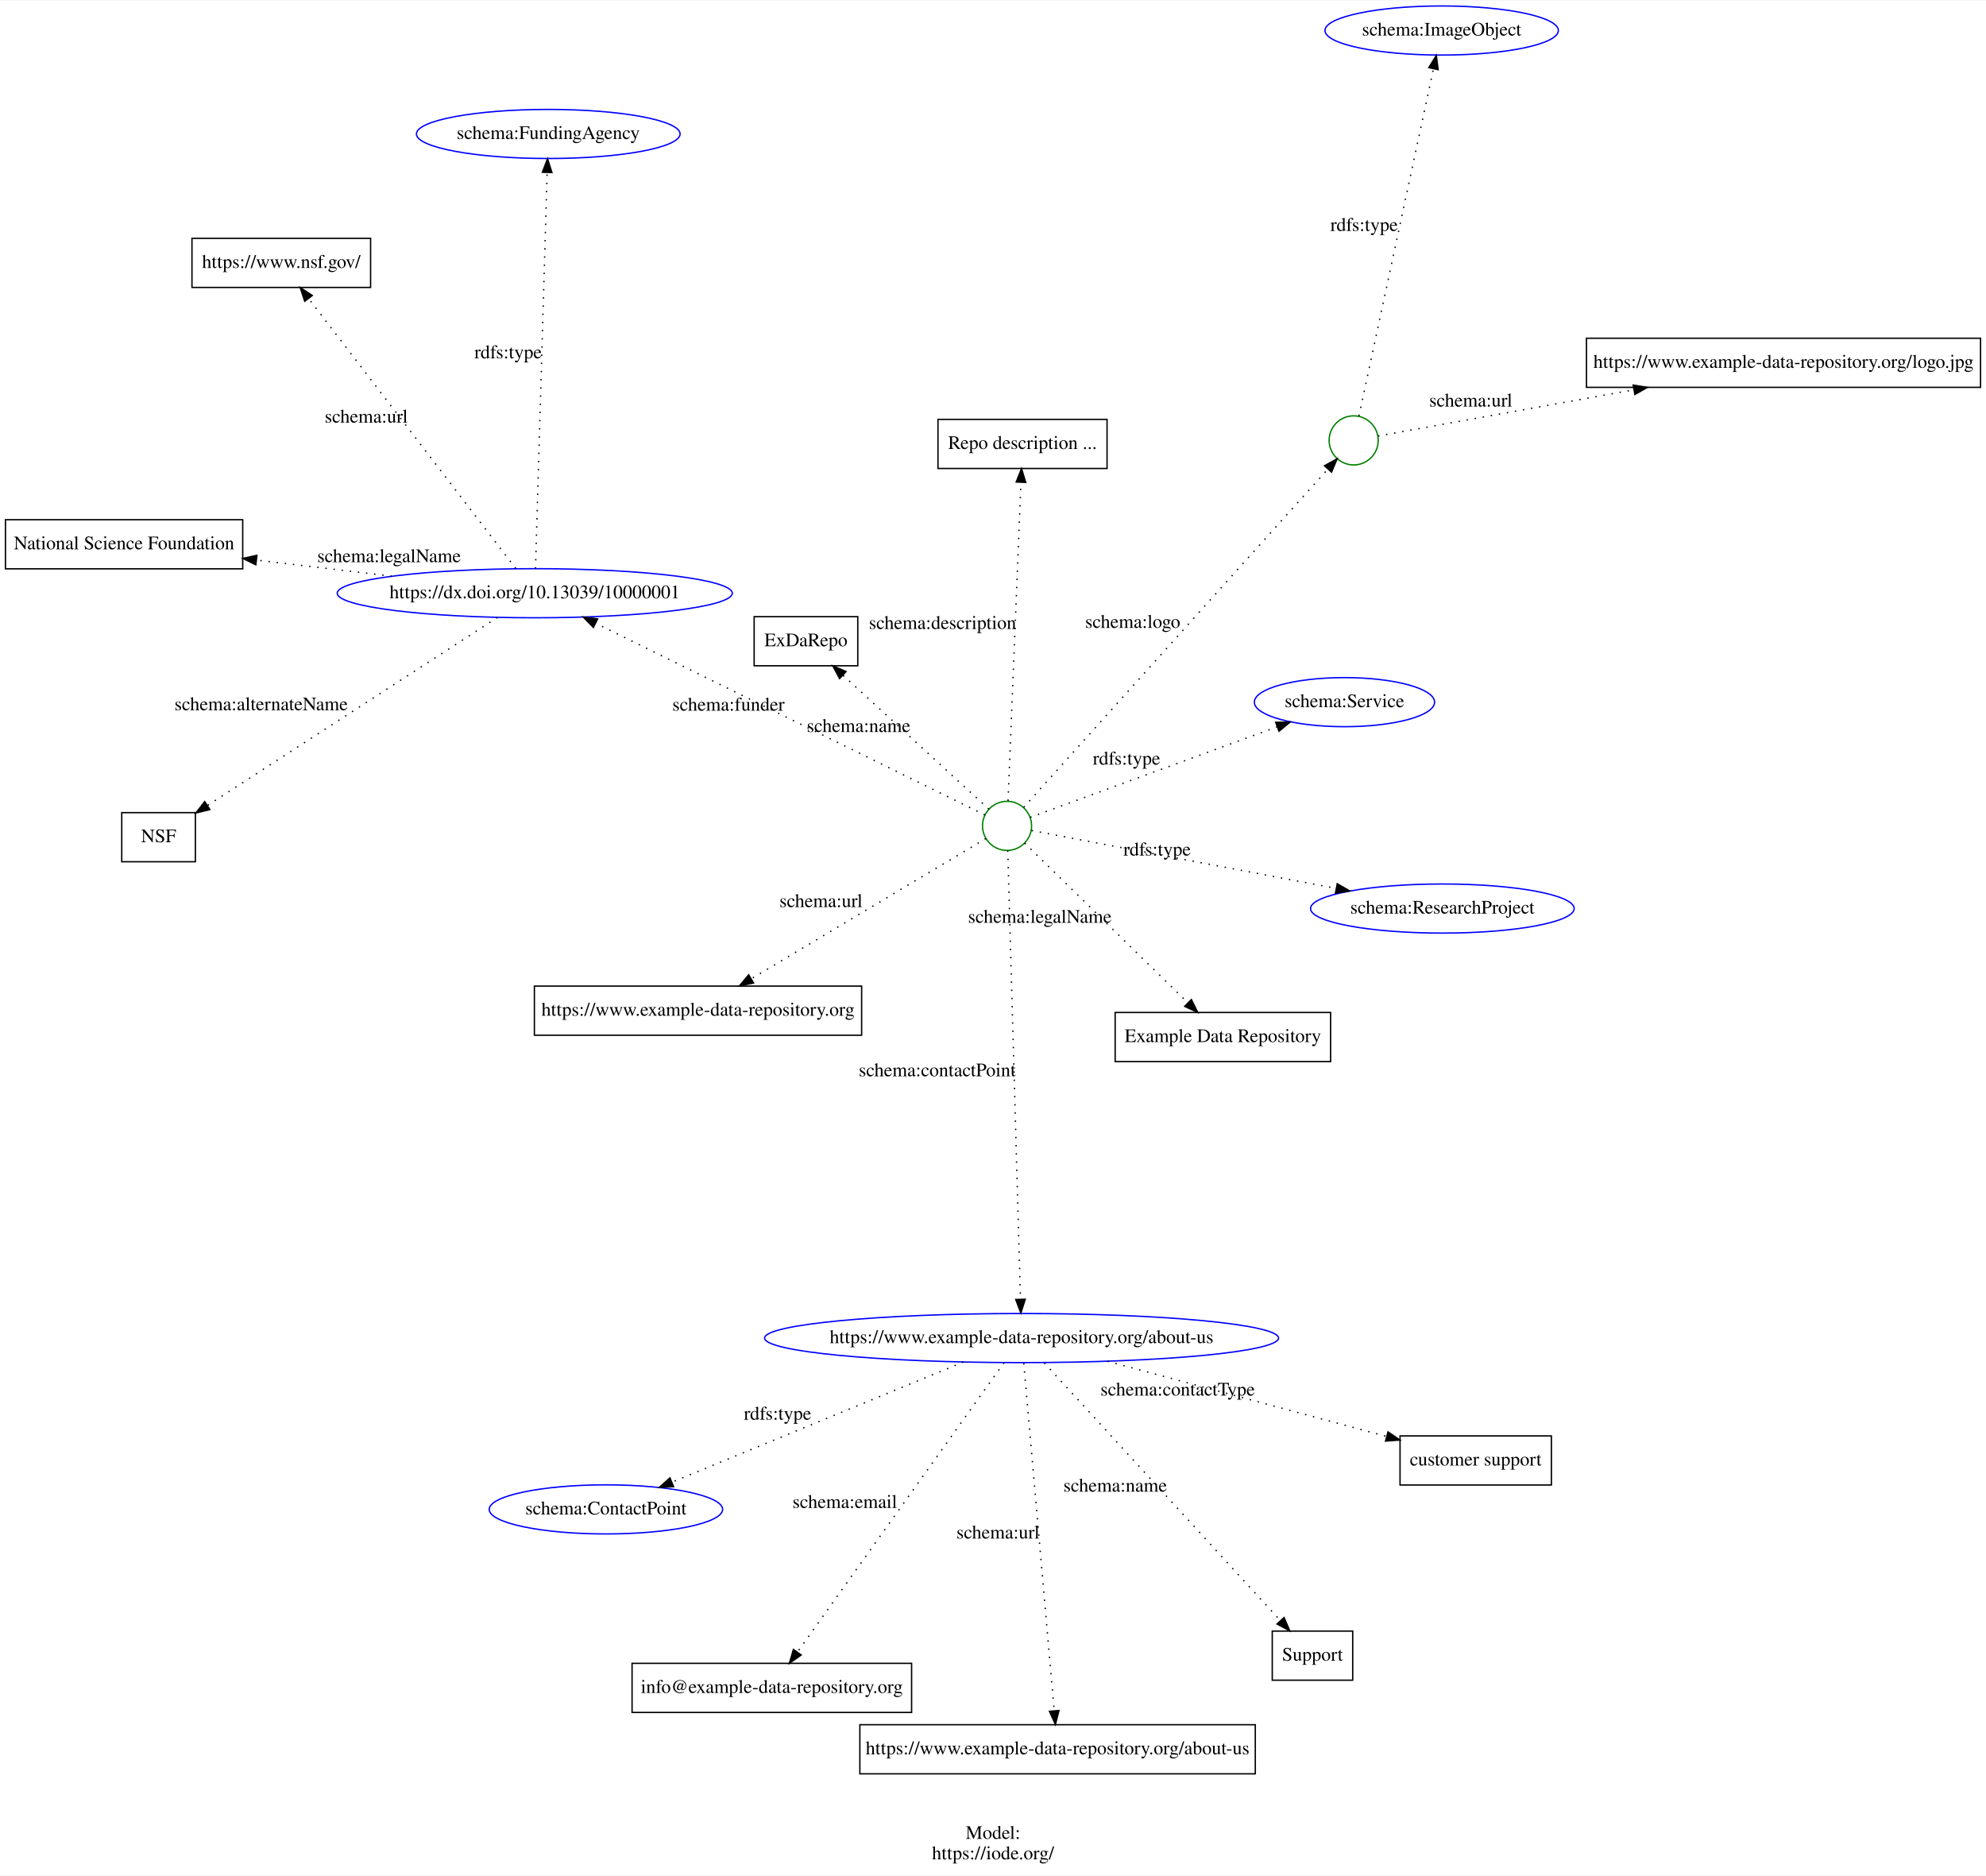
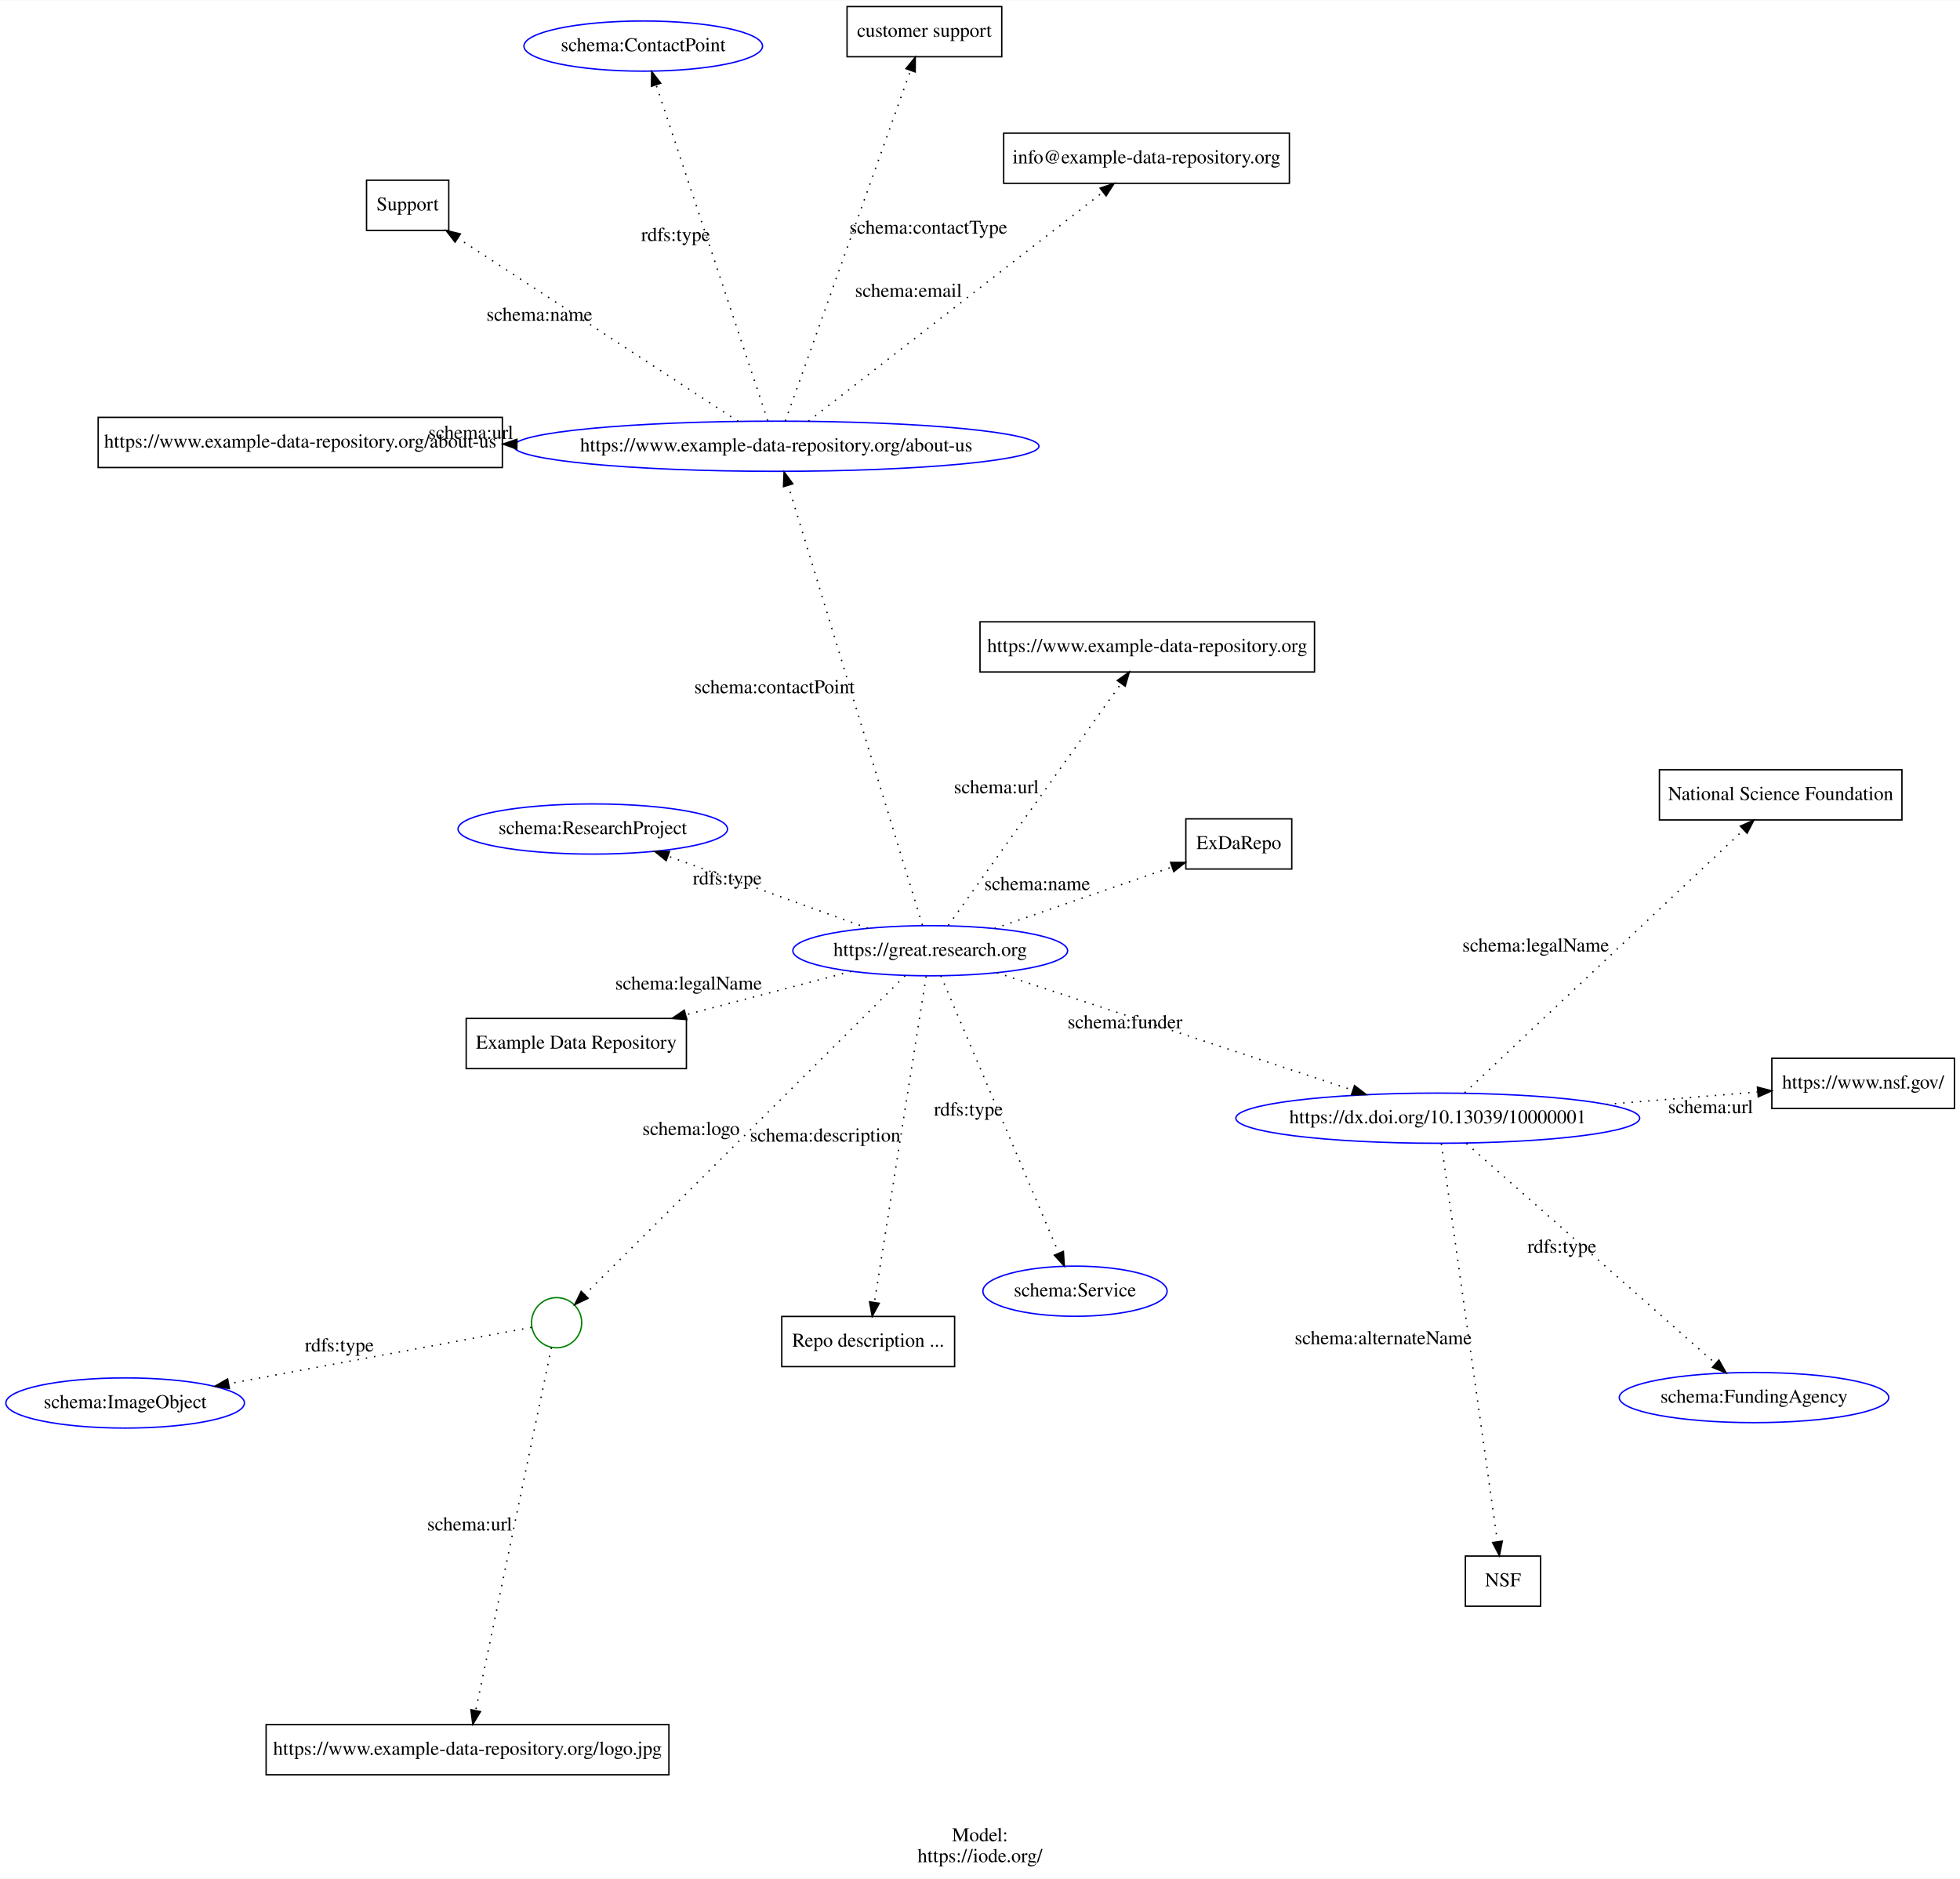
- <svg xmlns="http://www.w3.org/2000/svg" width="1456pt" height="1375pt" viewBox="0.00 0.00 1456.48 1374.71">
-   <g id="graph0" class="graph" transform="scale(1 1) rotate(0) translate(4 1370.71)">
-     <polygon fill="white" stroke="transparent" points="-4,4 -4,-1370.71 1452.48,-1370.71 1452.48,4 -4,4" />
-     <text text-anchor="middle" x="724.24" y="-22.8" font-family="Times,serif" font-size="14.00">Model:</text>
-     <text text-anchor="middle" x="724.24" y="-7.8" font-family="Times,serif" font-size="14.00">https://iode.org/</text>
+ <svg xmlns="http://www.w3.org/2000/svg" width="1406pt" height="1348pt" viewBox="0.00 0.00 1406.28 1347.84">
+   <g id="graph0" class="graph" transform="scale(1 1) rotate(0) translate(4 1343.84)">
+     <polygon fill="white" stroke="transparent" points="-4,4 -4,-1343.84 1402.28,-1343.84 1402.28,4 -4,4" />
+     <text text-anchor="middle" x="699.14" y="-22.8" font-family="Times,serif" font-size="14.00">Model:</text>
+     <text text-anchor="middle" x="699.14" y="-7.8" font-family="Times,serif" font-size="14.00">https://iode.org/</text>
    <g id="node1" class="node">
-       <ellipse fill="none" stroke="blue" cx="388.19" cy="-936.12" rx="144.87" ry="18" />
-       <text text-anchor="middle" x="388.19" y="-932.42" font-family="Times,serif" font-size="14.00">https://dx.doi.org/10.13039/10000001</text>
+       <ellipse fill="none" stroke="blue" cx="1027.58" cy="-541.67" rx="144.87" ry="18" />
+       <text text-anchor="middle" x="1027.58" y="-537.97" font-family="Times,serif" font-size="14.00">https://dx.doi.org/10.13039/10000001</text>
    </g>
    <g id="node2" class="node">
-       <ellipse fill="none" stroke="blue" cx="398.09" cy="-1272.86" rx="96.68" ry="18" />
-       <text text-anchor="middle" x="398.09" y="-1269.16" font-family="Times,serif" font-size="14.00">schema:FundingAgency</text>
+       <ellipse fill="none" stroke="blue" cx="1254.49" cy="-341.19" rx="96.68" ry="18" />
+       <text text-anchor="middle" x="1254.49" y="-337.49" font-family="Times,serif" font-size="14.00">schema:FundingAgency</text>
    </g>
    <g id="edge1" class="edge">
-       <path fill="none" stroke="black" stroke-dasharray="1,5" d="M388.72,-954.22C390.35,-1009.61 395.27,-1177.08 397.25,-1244.4" />
-       <polygon fill="black" stroke="black" points="393.76,-1244.78 397.55,-1254.67 400.76,-1244.57 393.76,-1244.78" />
-       <text text-anchor="middle" x="368.64" y="-1108.37" font-family="Times,serif" font-size="14.00">rdfs:type</text>
+       <path fill="none" stroke="black" stroke-dasharray="1,5" d="M1048.12,-523.52C1089.06,-487.35 1180.86,-406.24 1226.96,-365.51" />
+       <polygon fill="black" stroke="black" points="1229.31,-368.11 1234.49,-358.86 1224.67,-362.86 1229.31,-368.11" />
+       <text text-anchor="middle" x="1116.66" y="-445.12" font-family="Times,serif" font-size="14.00">rdfs:type</text>
    </g>
    <g id="node3" class="node">
-       <polygon fill="none" stroke="black" points="85.29,-739.25 85.29,-775.25 139.29,-775.25 139.29,-739.25 85.29,-739.25" />
-       <text text-anchor="middle" x="112.29" y="-753.55" font-family="Times,serif" font-size="14.00">NSF</text>
+       <polygon fill="none" stroke="black" points="1047.38,-191.46 1047.38,-227.46 1101.38,-227.46 1101.38,-191.46 1047.38,-191.46" />
+       <text text-anchor="middle" x="1074.38" y="-205.76" font-family="Times,serif" font-size="14.00">NSF</text>
    </g>
    <g id="edge2" class="edge">
-       <path fill="none" stroke="black" stroke-dasharray="1,5" d="M360.73,-918.32C310.53,-885.77 204,-816.71 148.15,-780.5" />
-       <polygon fill="black" stroke="black" points="149.94,-777.49 139.64,-774.98 146.13,-783.36 149.94,-777.49" />
-       <text text-anchor="middle" x="187.51" y="-850.34" font-family="Times,serif" font-size="14.00">schema:alternateName</text>
+       <path fill="none" stroke="black" stroke-dasharray="1,5" d="M1030.16,-523.33C1037.91,-468.32 1061.01,-304.34 1070.37,-237.89" />
+       <polygon fill="black" stroke="black" points="1073.87,-238.13 1071.8,-227.74 1066.94,-237.15 1073.87,-238.13" />
+       <text text-anchor="middle" x="988.46" y="-379.47" font-family="Times,serif" font-size="14.00">schema:alternateName</text>
    </g>
    <g id="node4" class="node">
-       <polygon fill="none" stroke="black" points="0,-954.02 0,-990.02 174,-990.02 174,-954.02 0,-954.02" />
-       <text text-anchor="middle" x="87" y="-968.32" font-family="Times,serif" font-size="14.00">National Science Foundation</text>
+       <polygon fill="none" stroke="black" points="1186.62,-755.68 1186.62,-791.68 1360.62,-791.68 1360.62,-755.68 1186.62,-755.68" />
+       <text text-anchor="middle" x="1273.62" y="-769.98" font-family="Times,serif" font-size="14.00">National Science Foundation</text>
    </g>
    <g id="edge3" class="edge">
-       <path fill="none" stroke="black" stroke-dasharray="1,5" d="M283.27,-948.63C251.1,-952.46 215.86,-956.66 184.22,-960.43" />
-       <polygon fill="black" stroke="black" points="183.6,-956.98 174.09,-961.64 184.43,-963.93 183.6,-956.98" />
-       <text text-anchor="middle" x="281.33" y="-958.92" font-family="Times,serif" font-size="14.00">schema:legalName</text>
+       <path fill="none" stroke="black" stroke-dasharray="1,5" d="M1046.89,-559.87C1090.54,-601.04 1196.94,-701.37 1246.89,-748.47" />
+       <polygon fill="black" stroke="black" points="1244.72,-751.24 1254.4,-755.55 1249.53,-746.15 1244.72,-751.24" />
+       <text text-anchor="middle" x="1097.87" y="-661.25" font-family="Times,serif" font-size="14.00">schema:legalName</text>
    </g>
    <g id="node5" class="node">
-       <polygon fill="none" stroke="black" points="136.78,-1160.33 136.78,-1196.33 267.78,-1196.33 267.78,-1160.33 136.78,-1160.33" />
-       <text text-anchor="middle" x="202.28" y="-1174.63" font-family="Times,serif" font-size="14.00">https://www.nsf.gov/</text>
+       <polygon fill="none" stroke="black" points="1267.28,-548.65 1267.28,-584.65 1398.28,-584.65 1398.28,-548.65 1267.28,-548.65" />
+       <text text-anchor="middle" x="1332.78" y="-562.95" font-family="Times,serif" font-size="14.00">https://www.nsf.gov/</text>
    </g>
    <g id="edge4" class="edge">
-       <path fill="none" stroke="black" stroke-dasharray="1,5" d="M374.22,-954.33C341.57,-996.86 260.18,-1102.89 222.28,-1152.27" />
-       <polygon fill="black" stroke="black" points="219.47,-1150.18 216.16,-1160.25 225.02,-1154.44 219.47,-1150.18" />
-       <text text-anchor="middle" x="264.59" y="-1061.22" font-family="Times,serif" font-size="14.00">schema:url</text>
+       <path fill="none" stroke="black" stroke-dasharray="1,5" d="M1148.64,-551.58C1185.14,-554.57 1224.14,-557.76 1256.82,-560.43" />
+       <polygon fill="black" stroke="black" points="1256.94,-563.95 1267.2,-561.28 1257.52,-556.98 1256.94,-563.95" />
+       <text text-anchor="middle" x="1223.29" y="-545.24" font-family="Times,serif" font-size="14.00">schema:url</text>
    </g>
    <g id="node6" class="node">
-       <ellipse fill="none" stroke="blue" cx="745.2" cy="-390" rx="188.47" ry="18" />
-       <text text-anchor="middle" x="745.2" y="-386.3" font-family="Times,serif" font-size="14.00">https://www.example-data-repository.org/about-us</text>
+       <ellipse fill="none" stroke="blue" cx="663.42" cy="-661.83" rx="98.58" ry="18" />
+       <text text-anchor="middle" x="663.42" y="-658.13" font-family="Times,serif" font-size="14.00">https://great.research.org</text>
+     </g>
+     <g id="edge9" class="edge">
+       <path fill="none" stroke="black" stroke-dasharray="1,5" d="M711.4,-645.99C776.97,-624.36 894.62,-585.54 966.44,-561.84" />
+       <polygon fill="black" stroke="black" points="967.86,-565.06 976.26,-558.6 965.67,-558.41 967.86,-565.06" />
+       <text text-anchor="middle" x="803.18" y="-606.15" font-family="Times,serif" font-size="14.00">schema:funder</text>
    </g>
    <g id="node7" class="node">
-       <ellipse fill="none" stroke="blue" cx="440.37" cy="-264.38" rx="85.59" ry="18" />
-       <text text-anchor="middle" x="440.37" y="-260.68" font-family="Times,serif" font-size="14.00">schema:ContactPoint</text>
+       <ellipse fill="none" stroke="blue" cx="421.31" cy="-749.17" rx="96.68" ry="18" />
+       <text text-anchor="middle" x="421.31" y="-745.47" font-family="Times,serif" font-size="14.00">schema:ResearchProject</text>
    </g>
    <g id="edge5" class="edge">
-       <path fill="none" stroke="black" stroke-dasharray="1,5" d="M702.49,-372.4C646.31,-349.24 547.8,-308.65 488.87,-284.36" />
-       <polygon fill="black" stroke="black" points="489.99,-281.04 479.41,-280.46 487.32,-287.51 489.99,-281.04" />
-       <text text-anchor="middle" x="566.27" y="-330.15" font-family="Times,serif" font-size="14.00">rdfs:type</text>
+       <path fill="none" stroke="black" stroke-dasharray="1,5" d="M618.73,-677.95C578.21,-692.57 518.39,-714.15 475.23,-729.72" />
+       <polygon fill="black" stroke="black" points="473.96,-726.46 465.74,-733.14 476.33,-733.04 473.96,-726.46" />
+       <text text-anchor="middle" x="517.81" y="-709.32" font-family="Times,serif" font-size="14.00">rdfs:type</text>
    </g>
    <g id="node8" class="node">
-       <polygon fill="none" stroke="black" points="1022.75,-282.26 1022.75,-318.26 1133.75,-318.26 1133.75,-282.26 1022.75,-282.26" />
-       <text text-anchor="middle" x="1078.25" y="-296.56" font-family="Times,serif" font-size="14.00">customer support</text>
+       <ellipse fill="none" stroke="blue" cx="767.3" cy="-417.5" rx="66.09" ry="18" />
+       <text text-anchor="middle" x="767.3" y="-413.8" font-family="Times,serif" font-size="14.00">schema:Service</text>
    </g>
    <g id="edge6" class="edge">
-       <path fill="none" stroke="black" stroke-dasharray="1,5" d="M808.23,-373.01C866.71,-357.26 953.39,-333.91 1012.66,-317.94" />
-       <polygon fill="black" stroke="black" points="1013.92,-321.22 1022.66,-315.24 1012.1,-314.46 1013.92,-321.22" />
-       <text text-anchor="middle" x="859.69" y="-347.86" font-family="Times,serif" font-size="14.00">schema:contactType</text>
+       <path fill="none" stroke="black" stroke-dasharray="1,5" d="M671.05,-643.86C689.07,-601.5 734.28,-495.17 755.7,-444.79" />
+       <polygon fill="black" stroke="black" points="758.96,-446.07 759.65,-435.49 752.52,-443.33 758.96,-446.07" />
+       <text text-anchor="middle" x="690.84" y="-543.52" font-family="Times,serif" font-size="14.00">rdfs:type</text>
    </g>
    <g id="node9" class="node">
-       <polygon fill="none" stroke="black" points="459.54,-115.5 459.54,-151.5 664.54,-151.5 664.54,-115.5 459.54,-115.5" />
-       <text text-anchor="middle" x="562.04" y="-129.8" font-family="Times,serif" font-size="14.00">info@example-data-repository.org</text>
+       <ellipse fill="none" stroke="blue" cx="552.96" cy="-1023.84" rx="188.47" ry="18" />
+       <text text-anchor="middle" x="552.96" y="-1020.14" font-family="Times,serif" font-size="14.00">https://www.example-data-repository.org/about-us</text>
    </g>
    <g id="edge7" class="edge">
-       <path fill="none" stroke="black" stroke-dasharray="1,5" d="M732.32,-371.96C700.53,-327.44 618.21,-212.17 580.9,-159.93" />
-       <polygon fill="black" stroke="black" points="583.56,-157.62 574.9,-151.52 577.86,-161.69 583.56,-157.62" />
-       <text text-anchor="middle" x="615.54" y="-265.44" font-family="Times,serif" font-size="14.00">schema:email</text>
+       <path fill="none" stroke="black" stroke-dasharray="1,5" d="M657.79,-680.28C639.73,-739.47 583.16,-924.84 561.51,-995.81" />
+       <polygon fill="black" stroke="black" points="558.15,-994.84 558.57,-1005.42 564.84,-996.88 558.15,-994.84" />
+       <text text-anchor="middle" x="551.69" y="-846.6" font-family="Times,serif" font-size="14.00">schema:contactPoint</text>
    </g>
    <g id="node10" class="node">
-       <polygon fill="none" stroke="black" points="929.04,-139.15 929.04,-175.15 988.04,-175.15 988.04,-139.15 929.04,-139.15" />
-       <text text-anchor="middle" x="958.54" y="-153.45" font-family="Times,serif" font-size="14.00">Support</text>
+       <polygon fill="none" stroke="black" points="556.92,-363.39 556.92,-399.39 680.92,-399.39 680.92,-363.39 556.92,-363.39" />
+       <text text-anchor="middle" x="618.92" y="-377.69" font-family="Times,serif" font-size="14.00">Repo description ...</text>
    </g>
    <g id="edge8" class="edge">
-       <path fill="none" stroke="black" stroke-dasharray="1,5" d="M761.94,-371.73C799.72,-330.5 891.67,-230.14 935.09,-182.74" />
-       <polygon fill="black" stroke="black" points="937.7,-185.08 941.88,-175.34 932.54,-180.35 937.7,-185.08" />
-       <text text-anchor="middle" x="813.84" y="-277.41" font-family="Times,serif" font-size="14.00">schema:name</text>
+       <path fill="none" stroke="black" stroke-dasharray="1,5" d="M660.5,-643.43C652.9,-595.58 632.5,-466.98 623.41,-409.65" />
+       <polygon fill="black" stroke="black" points="626.82,-408.82 621.79,-399.5 619.9,-409.92 626.82,-408.82" />
+       <text text-anchor="middle" x="588.08" y="-524.86" font-family="Times,serif" font-size="14.00">schema:description</text>
    </g>
    <g id="node11" class="node">
-       <polygon fill="none" stroke="black" points="626.6,-70.5 626.6,-106.5 916.6,-106.5 916.6,-70.5 626.6,-70.5" />
-       <text text-anchor="middle" x="771.6" y="-84.8" font-family="Times,serif" font-size="14.00">https://www.example-data-repository.org/about-us</text>
+       <polygon fill="none" stroke="black" points="330.49,-577.24 330.49,-613.24 488.49,-613.24 488.49,-577.24 330.49,-577.24" />
+       <text text-anchor="middle" x="409.49" y="-591.54" font-family="Times,serif" font-size="14.00">Example Data Repository</text>
    </g>
-     <g id="edge9" class="edge">
-       <path fill="none" stroke="black" stroke-dasharray="1,5" d="M746.81,-371.59C751.27,-320.69 763.78,-177.8 769.13,-116.74" />
-       <polygon fill="black" stroke="black" points="772.62,-116.93 770.01,-106.67 765.65,-116.32 772.62,-116.93" />
-       <text text-anchor="middle" x="727.9" y="-243.03" font-family="Times,serif" font-size="14.00">schema:url</text>
+     <g id="edge10" class="edge">
+       <path fill="none" stroke="black" stroke-dasharray="1,5" d="M606.75,-646.97C571.86,-637.82 526.63,-625.96 488.29,-615.91" />
+       <polygon fill="black" stroke="black" points="488.75,-612.41 478.19,-613.26 486.97,-619.18 488.75,-612.41" />
+       <text text-anchor="middle" x="490.07" y="-633.94" font-family="Times,serif" font-size="14.00">schema:legalName</text>
    </g>
    <g id="node12" class="node">
-       <ellipse fill="none" stroke="green" cx="734.54" cy="-765.55" rx="18" ry="18" />
+       <ellipse fill="none" stroke="green" cx="395.37" cy="-394.9" rx="18" ry="18" />
+     </g>
+     <g id="edge11" class="edge">
+       <path fill="none" stroke="black" stroke-dasharray="1,5" d="M645.41,-643.9C597.29,-595.98 465.93,-465.16 415.47,-414.92" />
+       <polygon fill="black" stroke="black" points="417.92,-412.42 408.37,-407.84 412.98,-417.38 417.92,-412.42" />
+       <text text-anchor="middle" x="491.82" y="-529.6" font-family="Times,serif" font-size="14.00">schema:logo</text>
+     </g>
+     <g id="node13" class="node">
+       <polygon fill="none" stroke="black" points="846.83,-720.46 846.83,-756.46 922.83,-756.46 922.83,-720.46 846.83,-720.46" />
+       <text text-anchor="middle" x="884.83" y="-734.76" font-family="Times,serif" font-size="14.00">ExDaRepo</text>
+     </g>
+     <g id="edge12" class="edge">
+       <path fill="none" stroke="black" stroke-dasharray="1,5" d="M709.56,-677.8C746.79,-690.68 798.99,-708.75 836.73,-721.81" />
+       <polygon fill="black" stroke="black" points="835.89,-725.22 846.48,-725.19 838.18,-718.61 835.89,-725.22" />
+       <text text-anchor="middle" x="740.21" y="-705.36" font-family="Times,serif" font-size="14.00">schema:name</text>
+     </g>
+     <g id="node14" class="node">
+       <polygon fill="none" stroke="black" points="699.14,-861.85 699.14,-897.85 939.14,-897.85 939.14,-861.85 699.14,-861.85" />
+       <text text-anchor="middle" x="819.14" y="-876.15" font-family="Times,serif" font-size="14.00">https://www.example-data-repository.org</text>
+     </g>
+     <g id="edge13" class="edge">
+       <path fill="none" stroke="black" stroke-dasharray="1,5" d="M676.43,-680.04C703.97,-718.61 768.29,-808.66 800.32,-853.51" />
+       <polygon fill="black" stroke="black" points="797.62,-855.74 806.28,-861.84 803.31,-851.67 797.62,-855.74" />
+       <text text-anchor="middle" x="710.88" y="-774.79" font-family="Times,serif" font-size="14.00">schema:url</text>
+     </g>
+     <g id="node15" class="node">
+       <ellipse fill="none" stroke="blue" cx="457.51" cy="-1310.99" rx="85.59" ry="18" />
+       <text text-anchor="middle" x="457.51" y="-1307.29" font-family="Times,serif" font-size="14.00">schema:ContactPoint</text>
    </g>
    <g id="edge14" class="edge">
-       <path fill="none" stroke="black" stroke-dasharray="1,5" d="M718.3,-773.55C667.54,-798.55 510.61,-875.83 432.83,-914.14" />
-       <polygon fill="black" stroke="black" points="431.17,-911.05 423.75,-918.61 434.27,-917.33 431.17,-911.05" />
-       <text text-anchor="middle" x="530.23" y="-850.03" font-family="Times,serif" font-size="14.00">schema:funder</text>
-     </g>
-     <g id="edge12" class="edge">
-       <path fill="none" stroke="black" stroke-dasharray="1,5" d="M735.06,-747.44C736.77,-687.09 742.29,-492.54 744.38,-418.75" />
-       <polygon fill="black" stroke="black" points="747.89,-418.47 744.68,-408.37 740.9,-418.27 747.89,-418.47" />
-       <text text-anchor="middle" x="683.36" y="-581.96" font-family="Times,serif" font-size="14.00">schema:contactPoint</text>
-     </g>
-     <g id="node13" class="node">
-       <ellipse fill="none" stroke="blue" cx="1053.79" cy="-704.93" rx="96.68" ry="18" />
-       <text text-anchor="middle" x="1053.79" y="-701.23" font-family="Times,serif" font-size="14.00">schema:ResearchProject</text>
-     </g>
-     <g id="edge10" class="edge">
-       <path fill="none" stroke="black" stroke-dasharray="1,5" d="M752.62,-762.12C794.7,-754.13 901.25,-733.89 975.6,-719.77" />
-       <polygon fill="black" stroke="black" points="976.7,-723.13 985.87,-717.82 975.39,-716.25 976.7,-723.13" />
-       <text text-anchor="middle" x="844.6" y="-743.8" font-family="Times,serif" font-size="14.00">rdfs:type</text>
-     </g>
-     <g id="node14" class="node">
-       <ellipse fill="none" stroke="blue" cx="982" cy="-856.26" rx="66.09" ry="18" />
-       <text text-anchor="middle" x="982" y="-852.56" font-family="Times,serif" font-size="14.00">schema:Service</text>
-     </g>
-     <g id="edge11" class="edge">
-       <path fill="none" stroke="black" stroke-dasharray="1,5" d="M751.55,-771.79C788.33,-785.27 876.43,-817.56 932.43,-838.09" />
-       <polygon fill="black" stroke="black" points="931.55,-841.49 942.15,-841.65 933.96,-834.92 931.55,-841.49" />
-       <text text-anchor="middle" x="822.18" y="-810.46" font-family="Times,serif" font-size="14.00">rdfs:type</text>
-     </g>
-     <g id="node15" class="node">
-       <polygon fill="none" stroke="black" points="683.88,-1027.59 683.88,-1063.59 807.88,-1063.59 807.88,-1027.59 683.88,-1027.59" />
-       <text text-anchor="middle" x="745.88" y="-1041.89" font-family="Times,serif" font-size="14.00">Repo description ...</text>
-     </g>
-     <g id="edge13" class="edge">
-       <path fill="none" stroke="black" stroke-dasharray="1,5" d="M735.29,-783.93C737.22,-831.71 742.42,-960.12 744.74,-1017.37" />
-       <polygon fill="black" stroke="black" points="741.25,-1017.66 745.15,-1027.51 748.24,-1017.38 741.25,-1017.66" />
-       <text text-anchor="middle" x="687.23" y="-909.92" font-family="Times,serif" font-size="14.00">schema:description</text>
+       <path fill="none" stroke="black" stroke-dasharray="1,5" d="M546.84,-1042.24C530.58,-1091.16 486.19,-1224.72 466.79,-1283.08" />
+       <polygon fill="black" stroke="black" points="463.41,-1282.15 463.58,-1292.74 470.05,-1284.35 463.41,-1282.15" />
+       <text text-anchor="middle" x="480.75" y="-1171.15" font-family="Times,serif" font-size="14.00">rdfs:type</text>
    </g>
    <g id="node16" class="node">
-       <polygon fill="none" stroke="black" points="813.83,-592.72 813.83,-628.72 971.83,-628.72 971.83,-592.72 813.83,-592.72" />
-       <text text-anchor="middle" x="892.83" y="-607.02" font-family="Times,serif" font-size="14.00">Example Data Repository</text>
+       <polygon fill="none" stroke="black" points="603.75,-1303.34 603.75,-1339.34 714.75,-1339.34 714.75,-1303.34 603.75,-1303.34" />
+       <text text-anchor="middle" x="659.25" y="-1317.64" font-family="Times,serif" font-size="14.00">customer support</text>
    </g>
    <g id="edge15" class="edge">
-       <path fill="none" stroke="black" stroke-dasharray="1,5" d="M747.5,-752.88C773.58,-727.37 832.86,-669.38 867.11,-635.88" />
-       <polygon fill="black" stroke="black" points="869.72,-638.22 874.42,-628.72 864.83,-633.21 869.72,-638.22" />
-       <text text-anchor="middle" x="758.58" y="-694.49" font-family="Times,serif" font-size="14.00">schema:legalName</text>
+       <path fill="none" stroke="black" stroke-dasharray="1,5" d="M559.45,-1042C577.38,-1092.21 627.73,-1233.13 649.27,-1293.41" />
+       <polygon fill="black" stroke="black" points="646.05,-1294.79 652.71,-1303.03 652.64,-1292.44 646.05,-1294.79" />
+       <text text-anchor="middle" x="662.09" y="-1176.36" font-family="Times,serif" font-size="14.00">schema:contactType</text>
    </g>
    <g id="node17" class="node">
-       <ellipse fill="none" stroke="green" cx="988.75" cy="-1048.18" rx="18" ry="18" />
+       <polygon fill="none" stroke="black" points="716.12,-1212.51 716.12,-1248.51 921.12,-1248.51 921.12,-1212.51 716.12,-1212.51" />
+       <text text-anchor="middle" x="818.62" y="-1226.81" font-family="Times,serif" font-size="14.00">info@example-data-repository.org</text>
    </g>
    <g id="edge16" class="edge">
-       <path fill="none" stroke="black" stroke-dasharray="1,5" d="M746.8,-779.18C787.75,-824.7 919.95,-971.69 969.64,-1026.93" />
-       <polygon fill="black" stroke="black" points="967.32,-1029.59 976.61,-1034.69 972.53,-1024.91 967.32,-1029.59" />
-       <text text-anchor="middle" x="826.71" y="-910.73" font-family="Times,serif" font-size="14.00">schema:logo</text>
+       <path fill="none" stroke="black" stroke-dasharray="1,5" d="M576.07,-1041.82C623.76,-1078.92 733.13,-1164 787.19,-1206.06" />
+       <polygon fill="black" stroke="black" points="785.33,-1209.05 795.37,-1212.43 789.63,-1203.52 785.33,-1209.05" />
+       <text text-anchor="middle" x="647.82" y="-1131" font-family="Times,serif" font-size="14.00">schema:email</text>
    </g>
    <g id="node18" class="node">
-       <polygon fill="none" stroke="black" points="549.07,-882.94 549.07,-918.94 625.07,-918.94 625.07,-882.94 549.07,-882.94" />
-       <text text-anchor="middle" x="587.07" y="-897.24" font-family="Times,serif" font-size="14.00">ExDaRepo</text>
+       <polygon fill="none" stroke="black" points="258.98,-1178.74 258.98,-1214.74 317.98,-1214.74 317.98,-1178.74 258.98,-1178.74" />
+       <text text-anchor="middle" x="288.48" y="-1193.04" font-family="Times,serif" font-size="14.00">Support</text>
    </g>
    <g id="edge17" class="edge">
-       <path fill="none" stroke="black" stroke-dasharray="1,5" d="M721.2,-777.81C697.14,-799.89 646.08,-846.77 614.36,-875.89" />
-       <polygon fill="black" stroke="black" points="611.74,-873.54 606.74,-882.89 616.47,-878.7 611.74,-873.54" />
-       <text text-anchor="middle" x="625.68" y="-834.41" font-family="Times,serif" font-size="14.00">schema:name</text>
+       <path fill="none" stroke="black" stroke-dasharray="1,5" d="M525.65,-1041.69C477.64,-1073.07 378.14,-1138.12 324.54,-1173.16" />
+       <polygon fill="black" stroke="black" points="322.49,-1170.32 316.03,-1178.72 326.32,-1176.18 322.49,-1170.32" />
+       <text text-anchor="middle" x="383.02" y="-1113.89" font-family="Times,serif" font-size="14.00">schema:name</text>
    </g>
    <g id="node19" class="node">
-       <polygon fill="none" stroke="black" points="387.9,-612.06 387.9,-648.06 627.9,-648.06 627.9,-612.06 387.9,-612.06" />
-       <text text-anchor="middle" x="507.9" y="-626.36" font-family="Times,serif" font-size="14.00">https://www.example-data-repository.org</text>
+       <polygon fill="none" stroke="black" points="66.44,-1008.56 66.44,-1044.56 356.44,-1044.56 356.44,-1008.56 66.44,-1008.56" />
+       <text text-anchor="middle" x="211.44" y="-1022.86" font-family="Times,serif" font-size="14.00">https://www.example-data-repository.org/about-us</text>
    </g>
    <g id="edge18" class="edge">
-       <path fill="none" stroke="black" stroke-dasharray="1,5" d="M718.96,-756.24C683.87,-735.26 597.73,-683.76 547,-653.44" />
-       <polygon fill="black" stroke="black" points="548.65,-650.34 538.27,-648.22 545.06,-656.35 548.65,-650.34" />
-       <text text-anchor="middle" x="598.08" y="-706.01" font-family="Times,serif" font-size="14.00">schema:url</text>
+       <path fill="none" stroke="black" stroke-dasharray="1,5" d="M364.72,-1025.34C364.55,-1025.34 364.39,-1025.34 364.22,-1025.34" />
+       <polygon fill="black" stroke="black" points="366.82,-1021.82 356.85,-1025.4 366.88,-1028.82 366.82,-1021.82" />
+       <text text-anchor="middle" x="333.78" y="-1029.14" font-family="Times,serif" font-size="14.00">schema:url</text>
    </g>
    <g id="node20" class="node">
-       <ellipse fill="none" stroke="blue" cx="1053.28" cy="-1348.71" rx="85.59" ry="18" />
-       <text text-anchor="middle" x="1053.28" y="-1345.01" font-family="Times,serif" font-size="14.00">schema:ImageObject</text>
+       <ellipse fill="none" stroke="blue" cx="85.79" cy="-337.29" rx="85.59" ry="18" />
+       <text text-anchor="middle" x="85.79" y="-333.59" font-family="Times,serif" font-size="14.00">schema:ImageObject</text>
    </g>
    <g id="edge19" class="edge">
-       <path fill="none" stroke="black" stroke-dasharray="1,5" d="M992.6,-1066.08C1003.4,-1116.39 1034.09,-1259.33 1047.21,-1320.44" />
-       <polygon fill="black" stroke="black" points="1043.85,-1321.48 1049.37,-1330.52 1050.7,-1320.01 1043.85,-1321.48" />
-       <text text-anchor="middle" x="996.41" y="-1201.75" font-family="Times,serif" font-size="14.00">rdfs:type</text>
+       <path fill="none" stroke="black" stroke-dasharray="1,5" d="M377.39,-391.55C335.98,-383.85 231.93,-364.48 160.02,-351.1" />
+       <polygon fill="black" stroke="black" points="160.57,-347.65 150.1,-349.26 159.29,-354.53 160.57,-347.65" />
+       <text text-anchor="middle" x="239.46" y="-374.25" font-family="Times,serif" font-size="14.00">rdfs:type</text>
    </g>
    <g id="node21" class="node">
-       <polygon fill="none" stroke="black" points="1159.48,-1087.08 1159.48,-1123.08 1448.48,-1123.08 1448.48,-1087.08 1159.48,-1087.08" />
-       <text text-anchor="middle" x="1303.98" y="-1101.38" font-family="Times,serif" font-size="14.00">https://www.example-data-repository.org/logo.jpg</text>
+       <polygon fill="none" stroke="black" points="186.94,-70.5 186.94,-106.5 475.94,-106.5 475.94,-70.5 186.94,-70.5" />
+       <text text-anchor="middle" x="331.44" y="-84.8" font-family="Times,serif" font-size="14.00">https://www.example-data-repository.org/logo.jpg</text>
    </g>
    <g id="edge20" class="edge">
-       <path fill="none" stroke="black" stroke-dasharray="1,5" d="M1006.6,-1051.4C1042.29,-1057.85 1124.96,-1072.77 1194.1,-1085.25" />
-       <polygon fill="black" stroke="black" points="1193.73,-1088.74 1204.19,-1087.07 1194.97,-1081.85 1193.73,-1088.74" />
-       <text text-anchor="middle" x="1074.64" y="-1072.99" font-family="Times,serif" font-size="14.00">schema:url</text>
+       <path fill="none" stroke="black" stroke-dasharray="1,5" d="M391.66,-377.1C381,-326.03 350.26,-178.7 337.3,-116.62" />
+       <polygon fill="black" stroke="black" points="340.71,-115.81 335.24,-106.73 333.86,-117.24 340.71,-115.81" />
+       <text text-anchor="middle" x="332.97" y="-245.82" font-family="Times,serif" font-size="14.00">schema:url</text>
    </g>
  </g>
</svg>
